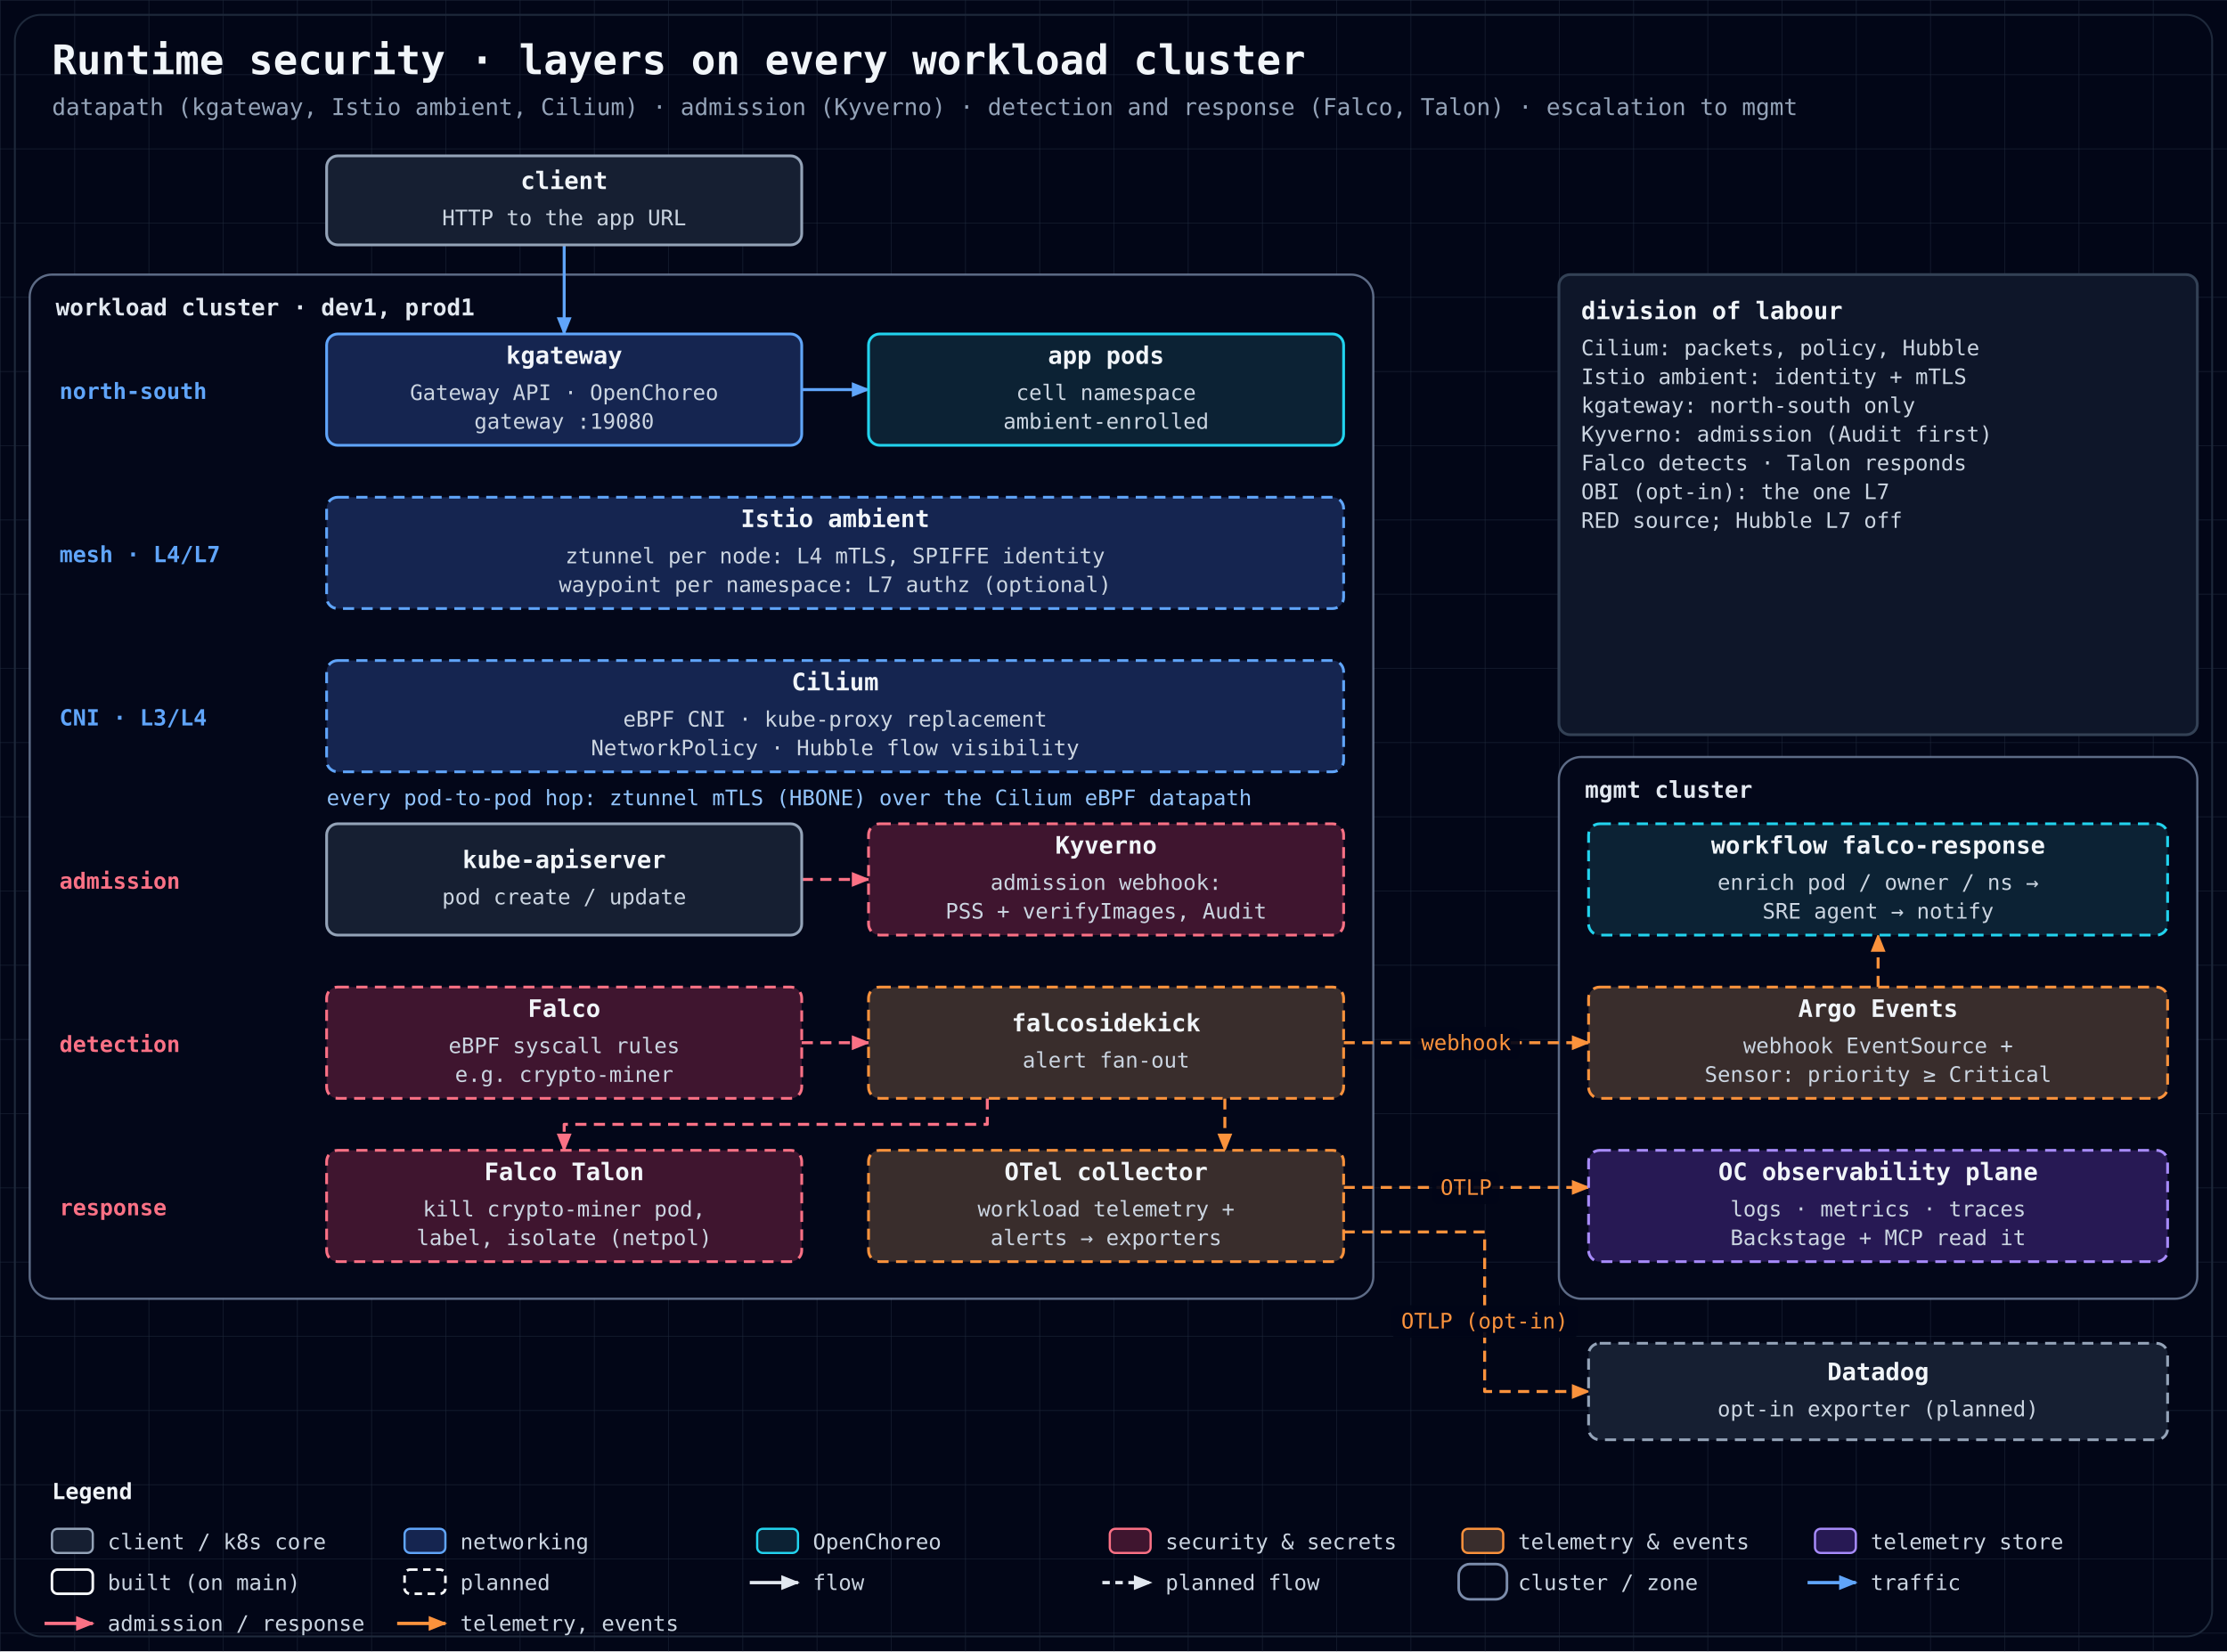
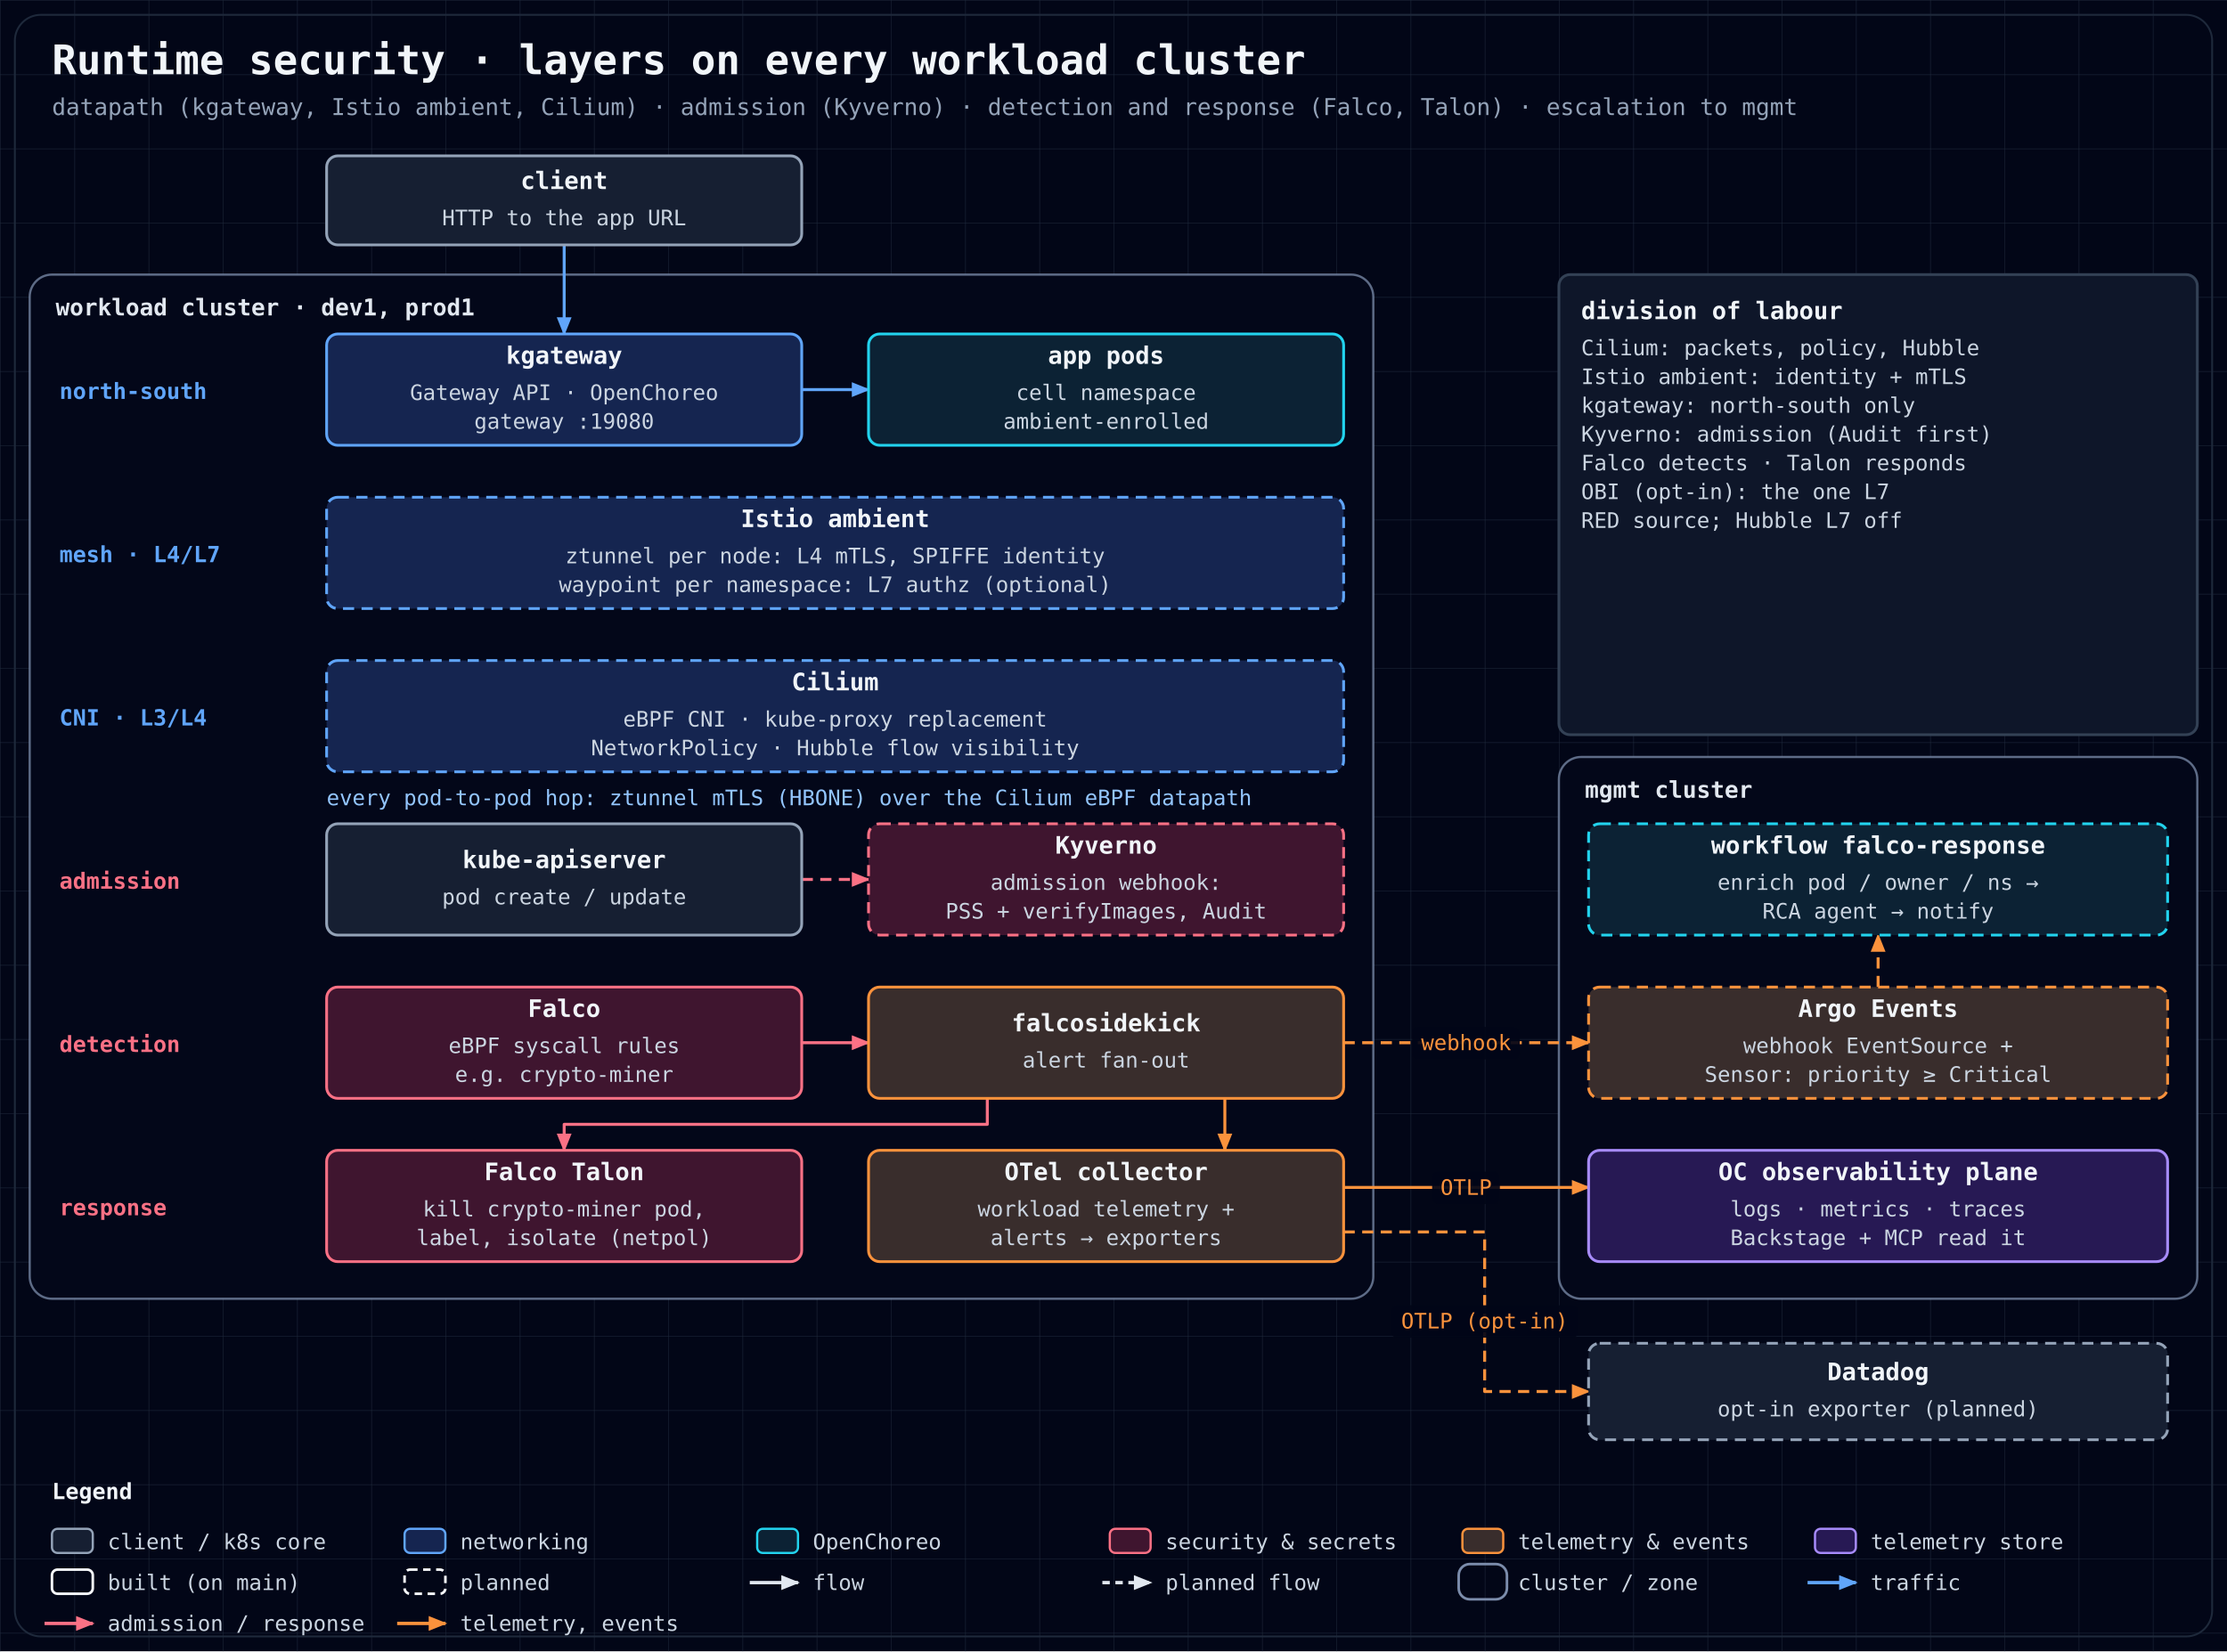
<svg xmlns="http://www.w3.org/2000/svg" width="1200" height="890" viewBox="0 0 1200 890" role="img" aria-label="Runtime security · layers on every workload cluster">
  <defs>
    <pattern id="grid" width="40" height="40" patternUnits="userSpaceOnUse">
      <path d="M 40 0 L 0 0 0 40" fill="none" stroke="#1e293b" stroke-width="0.5" />
    </pattern>
    <marker id="ah60a5fa" markerWidth="10" markerHeight="8" refX="9" refY="4" orient="auto" markerUnits="userSpaceOnUse">
      <path d="M0,0 L10,4 L0,8 z" fill="#60a5fa" />
    </marker>
    <marker id="ahe2e8f0" markerWidth="10" markerHeight="8" refX="9" refY="4" orient="auto" markerUnits="userSpaceOnUse">
      <path d="M0,0 L10,4 L0,8 z" fill="#e2e8f0" />
    </marker>
    <marker id="ahfb7185" markerWidth="10" markerHeight="8" refX="9" refY="4" orient="auto" markerUnits="userSpaceOnUse">
      <path d="M0,0 L10,4 L0,8 z" fill="#fb7185" />
    </marker>
    <marker id="ahfb923c" markerWidth="10" markerHeight="8" refX="9" refY="4" orient="auto" markerUnits="userSpaceOnUse">
      <path d="M0,0 L10,4 L0,8 z" fill="#fb923c" />
    </marker>
  </defs>
  <rect width="1200" height="890" fill="#020617" />
  <rect width="1200" height="890" fill="url(#grid)" />
  <rect x="8" y="8" width="1184" height="874" rx="14" fill="none" stroke="#1e293b" stroke-width="1" />
  <rect x="16" y="148" width="724" height="552" rx="12" fill="#020617" stroke="none" />
  <rect x="16" y="148" width="724" height="552" rx="12" fill="#0f172a" fill-opacity="0.10" stroke="#7b8cab" stroke-opacity="0.75" stroke-width="1.2" />
  <text x="30.0" y="170.0" font-family="JetBrains Mono, ui-monospace, SFMono-Regular, Menlo, monospace" font-size="12.5" font-weight="700" fill="#e2e8f0" text-anchor="start">workload cluster · dev1, prod1</text>
  <rect x="840" y="408" width="344" height="292" rx="12" fill="#020617" stroke="none" />
  <rect x="840" y="408" width="344" height="292" rx="12" fill="#0f172a" fill-opacity="0.10" stroke="#7b8cab" stroke-opacity="0.75" stroke-width="1.2" />
  <text x="854.0" y="430.0" font-family="JetBrains Mono, ui-monospace, SFMono-Regular, Menlo, monospace" font-size="12.5" font-weight="700" fill="#e2e8f0" text-anchor="start">mgmt cluster</text>
  <path d="M 304.0 132.0 L 304.0 180.0" fill="none" stroke="#60a5fa" stroke-width="1.6" stroke-linejoin="round" marker-end="url(#ah60a5fa)" />
  <path d="M 432.0 210.0 L 468.0 210.0" fill="none" stroke="#60a5fa" stroke-width="1.6" stroke-linejoin="round" marker-end="url(#ah60a5fa)" />
  <path d="M 432.0 474.0 L 468.0 474.0" fill="none" stroke="#fb7185" stroke-width="1.6" stroke-linejoin="round" stroke-dasharray="6,4" marker-end="url(#ahfb7185)" />
-   <path d="M 432.0 562.0 L 468.0 562.0" fill="none" stroke="#fb7185" stroke-width="1.6" stroke-linejoin="round" stroke-dasharray="6,4" marker-end="url(#ahfb7185)" />
-   <path d="M 532.0 592.0 L 532.0 606.0 L 304.0 606.0 L 304.0 620.0" fill="none" stroke="#fb7185" stroke-width="1.6" stroke-linejoin="round" stroke-dasharray="6,4" marker-end="url(#ahfb7185)" />
-   <path d="M 660.0 592.0 L 660.0 620.0" fill="none" stroke="#fb923c" stroke-width="1.6" stroke-linejoin="round" stroke-dasharray="6,4" marker-end="url(#ahfb923c)" />
+   <path d="M 432.0 562.0 L 468.0 562.0" fill="none" stroke="#fb7185" stroke-width="1.6" stroke-linejoin="round" marker-end="url(#ahfb7185)" />
+   <path d="M 532.0 592.0 L 532.0 606.0 L 304.0 606.0 L 304.0 620.0" fill="none" stroke="#fb7185" stroke-width="1.6" stroke-linejoin="round" marker-end="url(#ahfb7185)" />
+   <path d="M 660.0 592.0 L 660.0 620.0" fill="none" stroke="#fb923c" stroke-width="1.6" stroke-linejoin="round" marker-end="url(#ahfb923c)" />
  <path d="M 724.0 562.0 L 856.0 562.0" fill="none" stroke="#fb923c" stroke-width="1.6" stroke-linejoin="round" stroke-dasharray="6,4" marker-end="url(#ahfb923c)" />
  <path d="M 1012.0 532.0 L 1012.0 504.0" fill="none" stroke="#fb923c" stroke-width="1.6" stroke-linejoin="round" stroke-dasharray="6,4" marker-end="url(#ahfb923c)" />
-   <path d="M 724.0 640.0 L 856.0 640.0" fill="none" stroke="#fb923c" stroke-width="1.6" stroke-linejoin="round" stroke-dasharray="6,4" marker-end="url(#ahfb923c)" />
+   <path d="M 724.0 640.0 L 856.0 640.0" fill="none" stroke="#fb923c" stroke-width="1.6" stroke-linejoin="round" marker-end="url(#ahfb923c)" />
  <path d="M 724.0 664.0 L 800.0 664.0 L 800.0 750.0 L 856.0 750.0" fill="none" stroke="#fb923c" stroke-width="1.6" stroke-linejoin="round" stroke-dasharray="6,4" marker-end="url(#ahfb923c)" />
  <rect x="176" y="84" width="256" height="48" rx="6" fill="#0f172a" />
  <rect x="176" y="84" width="256" height="48" rx="6" fill="#1e293b" fill-opacity="0.5" stroke="#94a3b8" stroke-width="1.5" />
  <text x="304.0" y="101.9" font-family="JetBrains Mono, ui-monospace, SFMono-Regular, Menlo, monospace" font-size="13" font-weight="600" fill="#f1f5f9" text-anchor="middle">client</text>
  <text x="304.0" y="121.4" font-family="JetBrains Mono, ui-monospace, SFMono-Regular, Menlo, monospace" font-size="11.5" font-weight="400" fill="#cbd5e1" text-anchor="middle">HTTP to the app URL</text>
  <rect x="176" y="180" width="256" height="60" rx="6" fill="#0f172a" />
  <rect x="176" y="180" width="256" height="60" rx="6" fill="#1e3a8a" fill-opacity="0.4" stroke="#60a5fa" stroke-width="1.5" />
  <text x="304.0" y="196.1" font-family="JetBrains Mono, ui-monospace, SFMono-Regular, Menlo, monospace" font-size="13" font-weight="600" fill="#f1f5f9" text-anchor="middle">kgateway</text>
  <text x="304.0" y="215.6" font-family="JetBrains Mono, ui-monospace, SFMono-Regular, Menlo, monospace" font-size="11.5" font-weight="400" fill="#cbd5e1" text-anchor="middle">Gateway API · OpenChoreo</text>
  <text x="304.0" y="231.1" font-family="JetBrains Mono, ui-monospace, SFMono-Regular, Menlo, monospace" font-size="11.5" font-weight="400" fill="#cbd5e1" text-anchor="middle">gateway :19080</text>
  <rect x="468" y="180" width="256" height="60" rx="6" fill="#0f172a" />
  <rect x="468" y="180" width="256" height="60" rx="6" fill="#083344" fill-opacity="0.4" stroke="#22d3ee" stroke-width="1.5" />
  <text x="596.0" y="196.1" font-family="JetBrains Mono, ui-monospace, SFMono-Regular, Menlo, monospace" font-size="13" font-weight="600" fill="#f1f5f9" text-anchor="middle">app pods</text>
  <text x="596.0" y="215.6" font-family="JetBrains Mono, ui-monospace, SFMono-Regular, Menlo, monospace" font-size="11.5" font-weight="400" fill="#cbd5e1" text-anchor="middle">cell namespace</text>
  <text x="596.0" y="231.1" font-family="JetBrains Mono, ui-monospace, SFMono-Regular, Menlo, monospace" font-size="11.5" font-weight="400" fill="#cbd5e1" text-anchor="middle">ambient-enrolled</text>
  <rect x="176" y="268" width="548" height="60" rx="6" fill="#0f172a" />
  <rect x="176" y="268" width="548" height="60" rx="6" fill="#1e3a8a" fill-opacity="0.4" stroke="#60a5fa" stroke-width="1.5" stroke-dasharray="6,4" />
  <text x="450.0" y="284.1" font-family="JetBrains Mono, ui-monospace, SFMono-Regular, Menlo, monospace" font-size="13" font-weight="600" fill="#f1f5f9" text-anchor="middle">Istio ambient</text>
  <text x="450.0" y="303.6" font-family="JetBrains Mono, ui-monospace, SFMono-Regular, Menlo, monospace" font-size="11.5" font-weight="400" fill="#cbd5e1" text-anchor="middle">ztunnel per node: L4 mTLS, SPIFFE identity</text>
  <text x="450.0" y="319.1" font-family="JetBrains Mono, ui-monospace, SFMono-Regular, Menlo, monospace" font-size="11.5" font-weight="400" fill="#cbd5e1" text-anchor="middle">waypoint per namespace: L7 authz (optional)</text>
  <rect x="176" y="356" width="548" height="60" rx="6" fill="#0f172a" />
  <rect x="176" y="356" width="548" height="60" rx="6" fill="#1e3a8a" fill-opacity="0.4" stroke="#60a5fa" stroke-width="1.5" stroke-dasharray="6,4" />
  <text x="450.0" y="372.1" font-family="JetBrains Mono, ui-monospace, SFMono-Regular, Menlo, monospace" font-size="13" font-weight="600" fill="#f1f5f9" text-anchor="middle">Cilium</text>
  <text x="450.0" y="391.6" font-family="JetBrains Mono, ui-monospace, SFMono-Regular, Menlo, monospace" font-size="11.5" font-weight="400" fill="#cbd5e1" text-anchor="middle">eBPF CNI · kube-proxy replacement</text>
  <text x="450.0" y="407.1" font-family="JetBrains Mono, ui-monospace, SFMono-Regular, Menlo, monospace" font-size="11.5" font-weight="400" fill="#cbd5e1" text-anchor="middle">NetworkPolicy · Hubble flow visibility</text>
  <rect x="176" y="444" width="256" height="60" rx="6" fill="#0f172a" />
  <rect x="176" y="444" width="256" height="60" rx="6" fill="#1e293b" fill-opacity="0.5" stroke="#94a3b8" stroke-width="1.5" />
  <text x="304.0" y="467.9" font-family="JetBrains Mono, ui-monospace, SFMono-Regular, Menlo, monospace" font-size="13" font-weight="600" fill="#f1f5f9" text-anchor="middle">kube-apiserver</text>
  <text x="304.0" y="487.4" font-family="JetBrains Mono, ui-monospace, SFMono-Regular, Menlo, monospace" font-size="11.5" font-weight="400" fill="#cbd5e1" text-anchor="middle">pod create / update</text>
  <rect x="468" y="444" width="256" height="60" rx="6" fill="#0f172a" />
  <rect x="468" y="444" width="256" height="60" rx="6" fill="#881337" fill-opacity="0.4" stroke="#fb7185" stroke-width="1.5" stroke-dasharray="6,4" />
  <text x="596.0" y="460.1" font-family="JetBrains Mono, ui-monospace, SFMono-Regular, Menlo, monospace" font-size="13" font-weight="600" fill="#f1f5f9" text-anchor="middle">Kyverno</text>
  <text x="596.0" y="479.6" font-family="JetBrains Mono, ui-monospace, SFMono-Regular, Menlo, monospace" font-size="11.5" font-weight="400" fill="#cbd5e1" text-anchor="middle">admission webhook:</text>
  <text x="596.0" y="495.1" font-family="JetBrains Mono, ui-monospace, SFMono-Regular, Menlo, monospace" font-size="11.5" font-weight="400" fill="#cbd5e1" text-anchor="middle">PSS + verifyImages, Audit</text>
  <rect x="176" y="532" width="256" height="60" rx="6" fill="#0f172a" />
-   <rect x="176" y="532" width="256" height="60" rx="6" fill="#881337" fill-opacity="0.4" stroke="#fb7185" stroke-width="1.5" stroke-dasharray="6,4" />
+   <rect x="176" y="532" width="256" height="60" rx="6" fill="#881337" fill-opacity="0.4" stroke="#fb7185" stroke-width="1.5" />
  <text x="304.0" y="548.1" font-family="JetBrains Mono, ui-monospace, SFMono-Regular, Menlo, monospace" font-size="13" font-weight="600" fill="#f1f5f9" text-anchor="middle">Falco</text>
  <text x="304.0" y="567.6" font-family="JetBrains Mono, ui-monospace, SFMono-Regular, Menlo, monospace" font-size="11.5" font-weight="400" fill="#cbd5e1" text-anchor="middle">eBPF syscall rules</text>
  <text x="304.0" y="583.1" font-family="JetBrains Mono, ui-monospace, SFMono-Regular, Menlo, monospace" font-size="11.5" font-weight="400" fill="#cbd5e1" text-anchor="middle">e.g. crypto-miner</text>
  <rect x="468" y="532" width="256" height="60" rx="6" fill="#0f172a" />
-   <rect x="468" y="532" width="256" height="60" rx="6" fill="#fb923c" fill-opacity="0.18" stroke="#fb923c" stroke-width="1.5" stroke-dasharray="6,4" />
+   <rect x="468" y="532" width="256" height="60" rx="6" fill="#fb923c" fill-opacity="0.18" stroke="#fb923c" stroke-width="1.5" />
  <text x="596.0" y="555.9" font-family="JetBrains Mono, ui-monospace, SFMono-Regular, Menlo, monospace" font-size="13" font-weight="600" fill="#f1f5f9" text-anchor="middle">falcosidekick</text>
  <text x="596.0" y="575.4" font-family="JetBrains Mono, ui-monospace, SFMono-Regular, Menlo, monospace" font-size="11.5" font-weight="400" fill="#cbd5e1" text-anchor="middle">alert fan-out</text>
  <rect x="176" y="620" width="256" height="60" rx="6" fill="#0f172a" />
-   <rect x="176" y="620" width="256" height="60" rx="6" fill="#881337" fill-opacity="0.4" stroke="#fb7185" stroke-width="1.5" stroke-dasharray="6,4" />
+   <rect x="176" y="620" width="256" height="60" rx="6" fill="#881337" fill-opacity="0.4" stroke="#fb7185" stroke-width="1.5" />
  <text x="304.0" y="636.1" font-family="JetBrains Mono, ui-monospace, SFMono-Regular, Menlo, monospace" font-size="13" font-weight="600" fill="#f1f5f9" text-anchor="middle">Falco Talon</text>
  <text x="304.0" y="655.6" font-family="JetBrains Mono, ui-monospace, SFMono-Regular, Menlo, monospace" font-size="11.5" font-weight="400" fill="#cbd5e1" text-anchor="middle">kill crypto-miner pod,</text>
  <text x="304.0" y="671.1" font-family="JetBrains Mono, ui-monospace, SFMono-Regular, Menlo, monospace" font-size="11.5" font-weight="400" fill="#cbd5e1" text-anchor="middle">label, isolate (netpol)</text>
  <rect x="468" y="620" width="256" height="60" rx="6" fill="#0f172a" />
-   <rect x="468" y="620" width="256" height="60" rx="6" fill="#fb923c" fill-opacity="0.18" stroke="#fb923c" stroke-width="1.5" stroke-dasharray="6,4" />
+   <rect x="468" y="620" width="256" height="60" rx="6" fill="#fb923c" fill-opacity="0.18" stroke="#fb923c" stroke-width="1.5" />
  <text x="596.0" y="636.1" font-family="JetBrains Mono, ui-monospace, SFMono-Regular, Menlo, monospace" font-size="13" font-weight="600" fill="#f1f5f9" text-anchor="middle">OTel collector</text>
  <text x="596.0" y="655.6" font-family="JetBrains Mono, ui-monospace, SFMono-Regular, Menlo, monospace" font-size="11.5" font-weight="400" fill="#cbd5e1" text-anchor="middle">workload telemetry +</text>
  <text x="596.0" y="671.1" font-family="JetBrains Mono, ui-monospace, SFMono-Regular, Menlo, monospace" font-size="11.5" font-weight="400" fill="#cbd5e1" text-anchor="middle">alerts → exporters</text>
  <rect x="856" y="444" width="312" height="60" rx="6" fill="#0f172a" />
  <rect x="856" y="444" width="312" height="60" rx="6" fill="#083344" fill-opacity="0.4" stroke="#22d3ee" stroke-width="1.5" stroke-dasharray="6,4" />
  <text x="1012.0" y="460.1" font-family="JetBrains Mono, ui-monospace, SFMono-Regular, Menlo, monospace" font-size="13" font-weight="600" fill="#f1f5f9" text-anchor="middle">workflow falco-response</text>
  <text x="1012.0" y="479.6" font-family="JetBrains Mono, ui-monospace, SFMono-Regular, Menlo, monospace" font-size="11.5" font-weight="400" fill="#cbd5e1" text-anchor="middle">enrich pod / owner / ns →</text>
-   <text x="1012.0" y="495.1" font-family="JetBrains Mono, ui-monospace, SFMono-Regular, Menlo, monospace" font-size="11.5" font-weight="400" fill="#cbd5e1" text-anchor="middle">SRE agent → notify</text>
+   <text x="1012.0" y="495.1" font-family="JetBrains Mono, ui-monospace, SFMono-Regular, Menlo, monospace" font-size="11.5" font-weight="400" fill="#cbd5e1" text-anchor="middle">RCA agent → notify</text>
  <rect x="856" y="532" width="312" height="60" rx="6" fill="#0f172a" />
  <rect x="856" y="532" width="312" height="60" rx="6" fill="#fb923c" fill-opacity="0.18" stroke="#fb923c" stroke-width="1.5" stroke-dasharray="6,4" />
  <text x="1012.0" y="548.1" font-family="JetBrains Mono, ui-monospace, SFMono-Regular, Menlo, monospace" font-size="13" font-weight="600" fill="#f1f5f9" text-anchor="middle">Argo Events</text>
  <text x="1012.0" y="567.6" font-family="JetBrains Mono, ui-monospace, SFMono-Regular, Menlo, monospace" font-size="11.5" font-weight="400" fill="#cbd5e1" text-anchor="middle">webhook EventSource +</text>
  <text x="1012.0" y="583.1" font-family="JetBrains Mono, ui-monospace, SFMono-Regular, Menlo, monospace" font-size="11.5" font-weight="400" fill="#cbd5e1" text-anchor="middle">Sensor: priority ≥ Critical</text>
  <rect x="856" y="620" width="312" height="60" rx="6" fill="#0f172a" />
-   <rect x="856" y="620" width="312" height="60" rx="6" fill="#4c1d95" fill-opacity="0.4" stroke="#a78bfa" stroke-width="1.5" stroke-dasharray="6,4" />
+   <rect x="856" y="620" width="312" height="60" rx="6" fill="#4c1d95" fill-opacity="0.4" stroke="#a78bfa" stroke-width="1.5" />
  <text x="1012.0" y="636.1" font-family="JetBrains Mono, ui-monospace, SFMono-Regular, Menlo, monospace" font-size="13" font-weight="600" fill="#f1f5f9" text-anchor="middle">OC observability plane</text>
  <text x="1012.0" y="655.6" font-family="JetBrains Mono, ui-monospace, SFMono-Regular, Menlo, monospace" font-size="11.5" font-weight="400" fill="#cbd5e1" text-anchor="middle">logs · metrics · traces</text>
  <text x="1012.0" y="671.1" font-family="JetBrains Mono, ui-monospace, SFMono-Regular, Menlo, monospace" font-size="11.5" font-weight="400" fill="#cbd5e1" text-anchor="middle">Backstage + MCP read it</text>
  <rect x="856" y="724" width="312" height="52" rx="6" fill="#0f172a" />
  <rect x="856" y="724" width="312" height="52" rx="6" fill="#1e293b" fill-opacity="0.5" stroke="#94a3b8" stroke-width="1.5" stroke-dasharray="6,4" />
  <text x="1012.0" y="743.9" font-family="JetBrains Mono, ui-monospace, SFMono-Regular, Menlo, monospace" font-size="13" font-weight="600" fill="#f1f5f9" text-anchor="middle">Datadog</text>
  <text x="1012.0" y="763.4" font-family="JetBrains Mono, ui-monospace, SFMono-Regular, Menlo, monospace" font-size="11.5" font-weight="400" fill="#cbd5e1" text-anchor="middle">opt-in exporter (planned)</text>
  <rect x="840" y="148" width="344" height="248" rx="6" fill="#0f172a" />
  <rect x="840" y="148" width="344" height="248" rx="6" fill="#0f172a" fill-opacity="0.9" stroke="#334155" stroke-width="1.5" />
  <text x="852.0" y="172.0" font-family="JetBrains Mono, ui-monospace, SFMono-Regular, Menlo, monospace" font-size="13" font-weight="600" fill="#f1f5f9" text-anchor="start">division of labour</text>
  <text x="852.0" y="191.5" font-family="JetBrains Mono, ui-monospace, SFMono-Regular, Menlo, monospace" font-size="11.5" font-weight="400" fill="#cbd5e1" text-anchor="start">Cilium: packets, policy, Hubble</text>
  <text x="852.0" y="207.0" font-family="JetBrains Mono, ui-monospace, SFMono-Regular, Menlo, monospace" font-size="11.5" font-weight="400" fill="#cbd5e1" text-anchor="start">Istio ambient: identity + mTLS</text>
  <text x="852.0" y="222.5" font-family="JetBrains Mono, ui-monospace, SFMono-Regular, Menlo, monospace" font-size="11.5" font-weight="400" fill="#cbd5e1" text-anchor="start">kgateway: north-south only</text>
  <text x="852.0" y="238.0" font-family="JetBrains Mono, ui-monospace, SFMono-Regular, Menlo, monospace" font-size="11.5" font-weight="400" fill="#cbd5e1" text-anchor="start">Kyverno: admission (Audit first)</text>
  <text x="852.0" y="253.5" font-family="JetBrains Mono, ui-monospace, SFMono-Regular, Menlo, monospace" font-size="11.5" font-weight="400" fill="#cbd5e1" text-anchor="start">Falco detects · Talon responds</text>
  <text x="852.0" y="269.0" font-family="JetBrains Mono, ui-monospace, SFMono-Regular, Menlo, monospace" font-size="11.5" font-weight="400" fill="#cbd5e1" text-anchor="start">OBI (opt-in): the one L7</text>
  <text x="852.0" y="284.5" font-family="JetBrains Mono, ui-monospace, SFMono-Regular, Menlo, monospace" font-size="11.5" font-weight="400" fill="#cbd5e1" text-anchor="start">RED source; Hubble L7 off</text>
  <text x="28.0" y="40.0" font-family="JetBrains Mono, ui-monospace, SFMono-Regular, Menlo, monospace" font-size="22" font-weight="700" fill="#f1f5f9" text-anchor="start">Runtime security · layers on every workload cluster</text>
  <text x="28.0" y="62.0" font-family="JetBrains Mono, ui-monospace, SFMono-Regular, Menlo, monospace" font-size="12.5" font-weight="400" fill="#94a3b8" text-anchor="start">datapath (kgateway, Istio ambient, Cilium) · admission (Kyverno) · detection and response (Falco, Talon) · escalation to mgmt</text>
  <text x="32.0" y="215.0" font-family="JetBrains Mono, ui-monospace, SFMono-Regular, Menlo, monospace" font-size="12" font-weight="700" fill="#60a5fa" text-anchor="start">north-south</text>
  <text x="32.0" y="303.0" font-family="JetBrains Mono, ui-monospace, SFMono-Regular, Menlo, monospace" font-size="12" font-weight="700" fill="#60a5fa" text-anchor="start">mesh · L4/L7</text>
  <text x="32.0" y="391.0" font-family="JetBrains Mono, ui-monospace, SFMono-Regular, Menlo, monospace" font-size="12" font-weight="700" fill="#60a5fa" text-anchor="start">CNI · L3/L4</text>
  <text x="32.0" y="479.0" font-family="JetBrains Mono, ui-monospace, SFMono-Regular, Menlo, monospace" font-size="12" font-weight="700" fill="#fb7185" text-anchor="start">admission</text>
  <text x="32.0" y="567.0" font-family="JetBrains Mono, ui-monospace, SFMono-Regular, Menlo, monospace" font-size="12" font-weight="700" fill="#fb7185" text-anchor="start">detection</text>
  <text x="32.0" y="655.0" font-family="JetBrains Mono, ui-monospace, SFMono-Regular, Menlo, monospace" font-size="12" font-weight="700" fill="#fb7185" text-anchor="start">response</text>
  <text x="176.0" y="434.0" font-family="JetBrains Mono, ui-monospace, SFMono-Regular, Menlo, monospace" font-size="11.5" font-weight="400" fill="#93c5fd" text-anchor="start">every pod-to-pod hop: ztunnel mTLS (HBONE) over the Cilium eBPF datapath</text>
  <rect x="761.0" y="553.5" width="57.9" height="17.5" rx="3" fill="#020617" fill-opacity="0.92" />
  <text x="790.0" y="566.0" font-family="JetBrains Mono, ui-monospace, SFMono-Regular, Menlo, monospace" font-size="11.5" font-weight="400" fill="#fb923c" text-anchor="middle">webhook</text>
  <rect x="771.7" y="631.5" width="36.5" height="17.5" rx="3" fill="#020617" fill-opacity="0.92" />
  <text x="790.0" y="644.0" font-family="JetBrains Mono, ui-monospace, SFMono-Regular, Menlo, monospace" font-size="11.5" font-weight="400" fill="#fb923c" text-anchor="middle">OTLP</text>
  <rect x="749.7" y="703.5" width="100.7" height="17.5" rx="3" fill="#020617" fill-opacity="0.92" />
  <text x="800.0" y="716.0" font-family="JetBrains Mono, ui-monospace, SFMono-Regular, Menlo, monospace" font-size="11.5" font-weight="400" fill="#fb923c" text-anchor="middle">OTLP (opt-in)</text>
  <text x="28.0" y="808.0" font-family="JetBrains Mono, ui-monospace, SFMono-Regular, Menlo, monospace" font-size="12" font-weight="700" fill="#f1f5f9" text-anchor="start">Legend</text>
  <rect x="28" y="824" width="22" height="13" rx="3" fill="#0f172a" />
  <rect x="28" y="824" width="22" height="13" rx="3" fill="#1e293b" fill-opacity="0.5" stroke="#94a3b8" stroke-width="1.2" />
  <text x="58.0" y="835.0" font-family="JetBrains Mono, ui-monospace, SFMono-Regular, Menlo, monospace" font-size="11.5" font-weight="400" fill="#cbd5e1" text-anchor="start">client / k8s core</text>
  <rect x="218" y="824" width="22" height="13" rx="3" fill="#0f172a" />
  <rect x="218" y="824" width="22" height="13" rx="3" fill="#1e3a8a" fill-opacity="0.4" stroke="#60a5fa" stroke-width="1.2" />
  <text x="248.0" y="835.0" font-family="JetBrains Mono, ui-monospace, SFMono-Regular, Menlo, monospace" font-size="11.5" font-weight="400" fill="#cbd5e1" text-anchor="start">networking</text>
  <rect x="408" y="824" width="22" height="13" rx="3" fill="#0f172a" />
  <rect x="408" y="824" width="22" height="13" rx="3" fill="#083344" fill-opacity="0.4" stroke="#22d3ee" stroke-width="1.2" />
  <text x="438.0" y="835.0" font-family="JetBrains Mono, ui-monospace, SFMono-Regular, Menlo, monospace" font-size="11.5" font-weight="400" fill="#cbd5e1" text-anchor="start">OpenChoreo</text>
  <rect x="598" y="824" width="22" height="13" rx="3" fill="#0f172a" />
  <rect x="598" y="824" width="22" height="13" rx="3" fill="#881337" fill-opacity="0.4" stroke="#fb7185" stroke-width="1.2" />
  <text x="628.0" y="835.0" font-family="JetBrains Mono, ui-monospace, SFMono-Regular, Menlo, monospace" font-size="11.5" font-weight="400" fill="#cbd5e1" text-anchor="start">security &amp; secrets</text>
  <rect x="788" y="824" width="22" height="13" rx="3" fill="#0f172a" />
  <rect x="788" y="824" width="22" height="13" rx="3" fill="#fb923c" fill-opacity="0.18" stroke="#fb923c" stroke-width="1.2" />
  <text x="818.0" y="835.0" font-family="JetBrains Mono, ui-monospace, SFMono-Regular, Menlo, monospace" font-size="11.5" font-weight="400" fill="#cbd5e1" text-anchor="start">telemetry &amp; events</text>
  <rect x="978" y="824" width="22" height="13" rx="3" fill="#0f172a" />
  <rect x="978" y="824" width="22" height="13" rx="3" fill="#4c1d95" fill-opacity="0.4" stroke="#a78bfa" stroke-width="1.2" />
  <text x="1008.0" y="835.0" font-family="JetBrains Mono, ui-monospace, SFMono-Regular, Menlo, monospace" font-size="11.5" font-weight="400" fill="#cbd5e1" text-anchor="start">telemetry store</text>
  <rect x="28" y="846" width="22" height="13" rx="3" fill="none" stroke="#f8fafc" stroke-width="1.4" />
  <text x="58.0" y="857.0" font-family="JetBrains Mono, ui-monospace, SFMono-Regular, Menlo, monospace" font-size="11.5" font-weight="400" fill="#cbd5e1" text-anchor="start">built (on main)</text>
  <rect x="218" y="846" width="22" height="13" rx="3" fill="none" stroke="#f8fafc" stroke-width="1.4" stroke-dasharray="4,3" />
  <text x="248.0" y="857.0" font-family="JetBrains Mono, ui-monospace, SFMono-Regular, Menlo, monospace" font-size="11.5" font-weight="400" fill="#cbd5e1" text-anchor="start">planned</text>
  <line x1="404" y1="853" x2="430" y2="853" stroke="#e2e8f0" stroke-width="1.8" marker-end="url(#ahe2e8f0)" />
  <text x="438.0" y="857.0" font-family="JetBrains Mono, ui-monospace, SFMono-Regular, Menlo, monospace" font-size="11.5" font-weight="400" fill="#cbd5e1" text-anchor="start">flow</text>
  <line x1="594" y1="853" x2="620" y2="853" stroke="#e2e8f0" stroke-width="1.8" stroke-dasharray="4,3" marker-end="url(#ahe2e8f0)" />
  <text x="628.0" y="857.0" font-family="JetBrains Mono, ui-monospace, SFMono-Regular, Menlo, monospace" font-size="11.5" font-weight="400" fill="#cbd5e1" text-anchor="start">planned flow</text>
  <rect x="786" y="843" width="26" height="19" rx="6" fill="none" stroke="#7b8cab" stroke-width="1.4" />
  <text x="818.0" y="857.0" font-family="JetBrains Mono, ui-monospace, SFMono-Regular, Menlo, monospace" font-size="11.5" font-weight="400" fill="#cbd5e1" text-anchor="start">cluster / zone</text>
  <line x1="974" y1="853" x2="1000" y2="853" stroke="#60a5fa" stroke-width="1.8" marker-end="url(#ah60a5fa)" />
  <text x="1008.0" y="857.0" font-family="JetBrains Mono, ui-monospace, SFMono-Regular, Menlo, monospace" font-size="11.5" font-weight="400" fill="#cbd5e1" text-anchor="start">traffic</text>
  <line x1="24" y1="875" x2="50" y2="875" stroke="#fb7185" stroke-width="1.8" marker-end="url(#ahfb7185)" />
  <text x="58.0" y="879.0" font-family="JetBrains Mono, ui-monospace, SFMono-Regular, Menlo, monospace" font-size="11.5" font-weight="400" fill="#cbd5e1" text-anchor="start">admission / response</text>
  <line x1="214" y1="875" x2="240" y2="875" stroke="#fb923c" stroke-width="1.8" marker-end="url(#ahfb923c)" />
  <text x="248.0" y="879.0" font-family="JetBrains Mono, ui-monospace, SFMono-Regular, Menlo, monospace" font-size="11.5" font-weight="400" fill="#cbd5e1" text-anchor="start">telemetry, events</text>
</svg>
